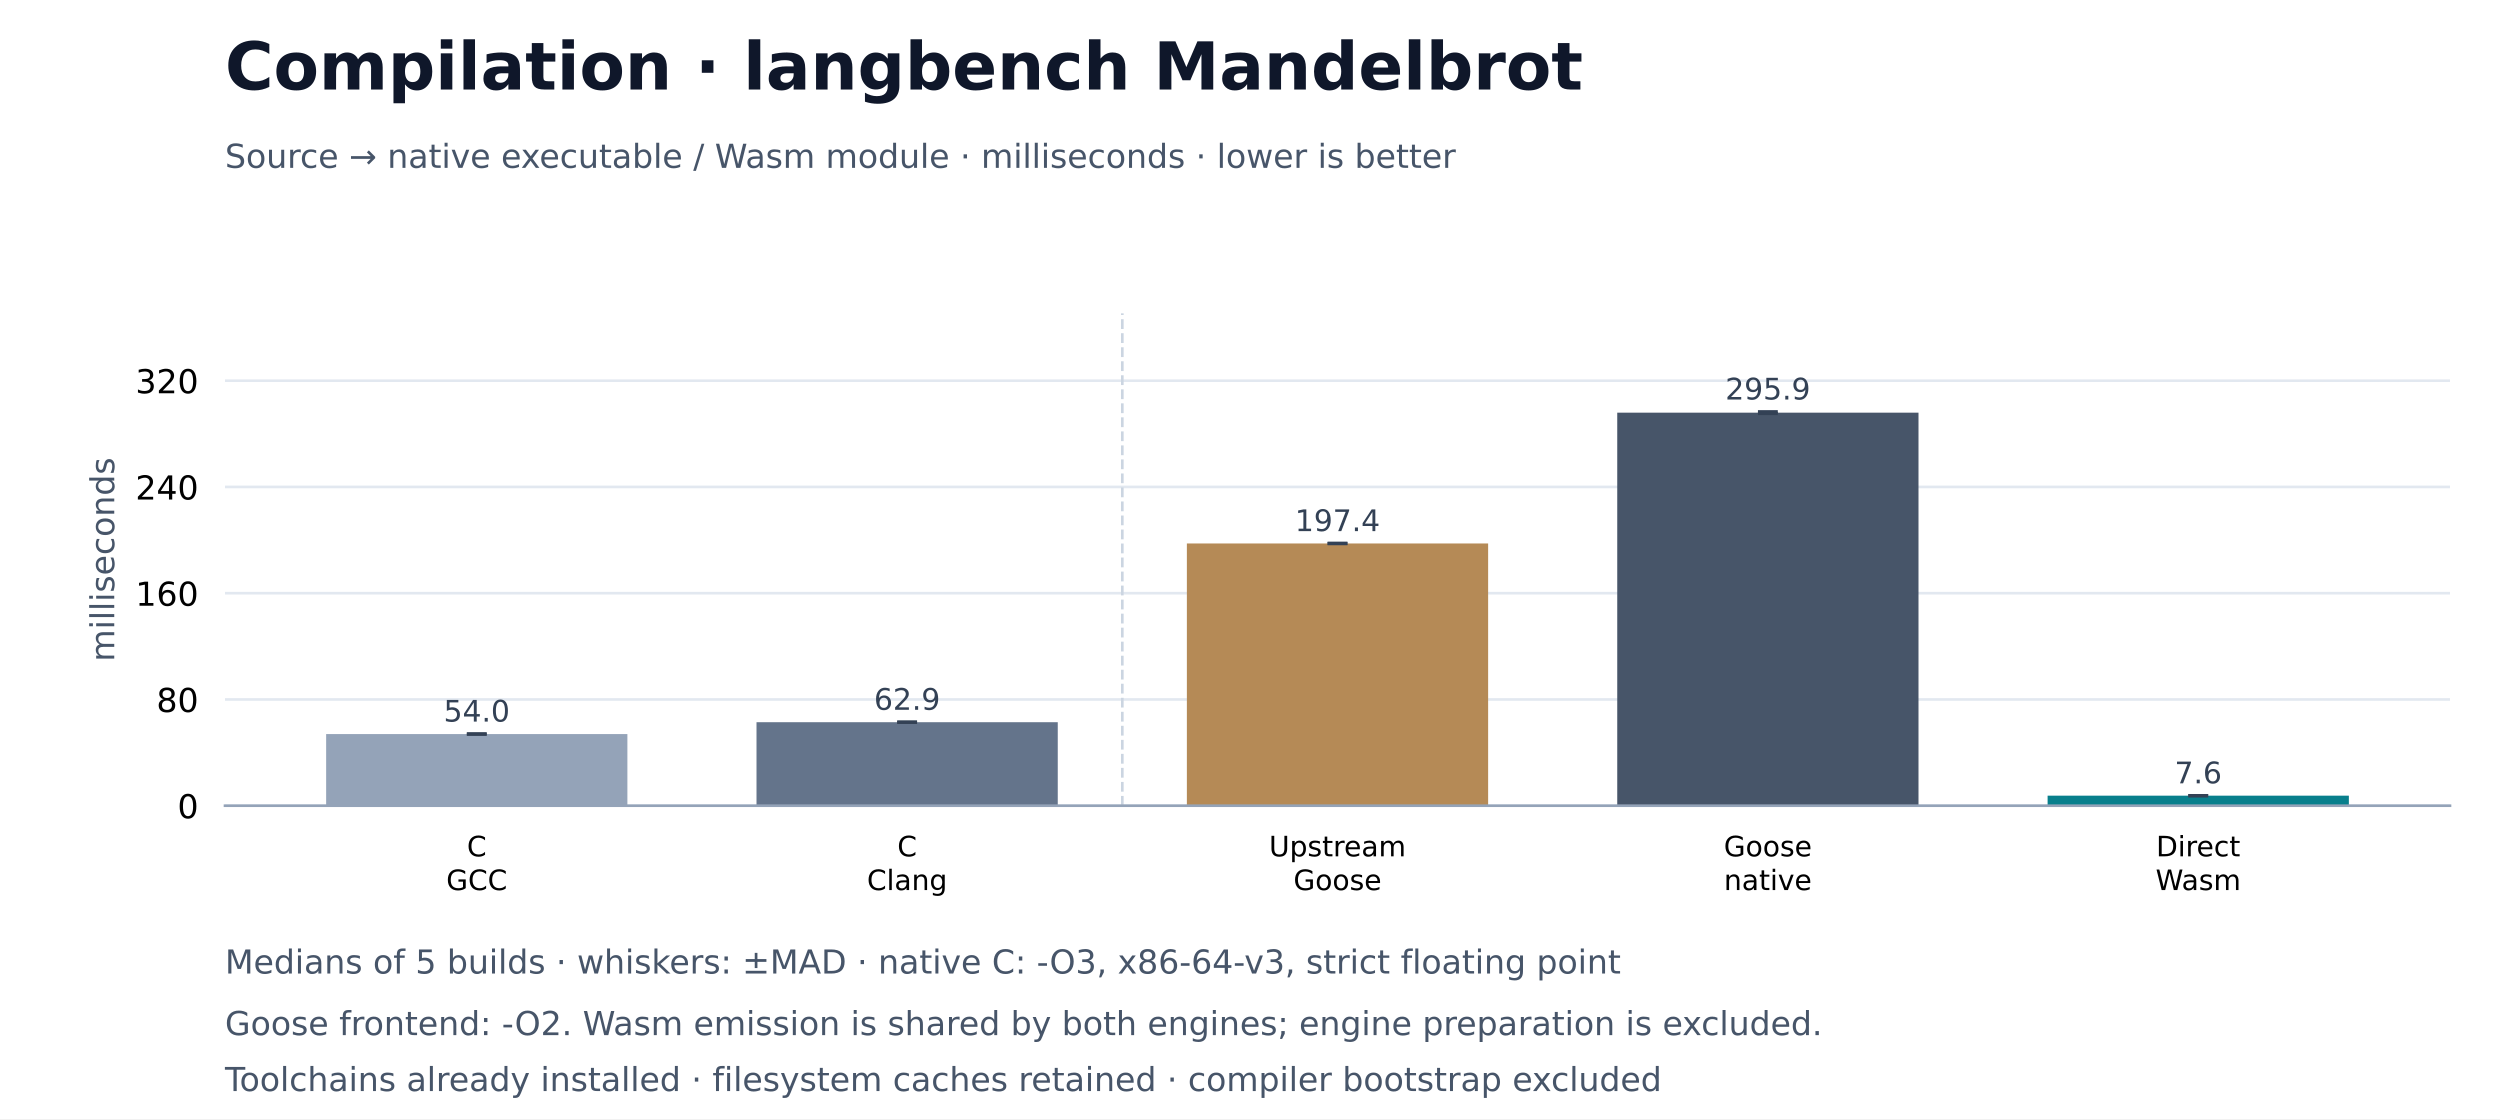
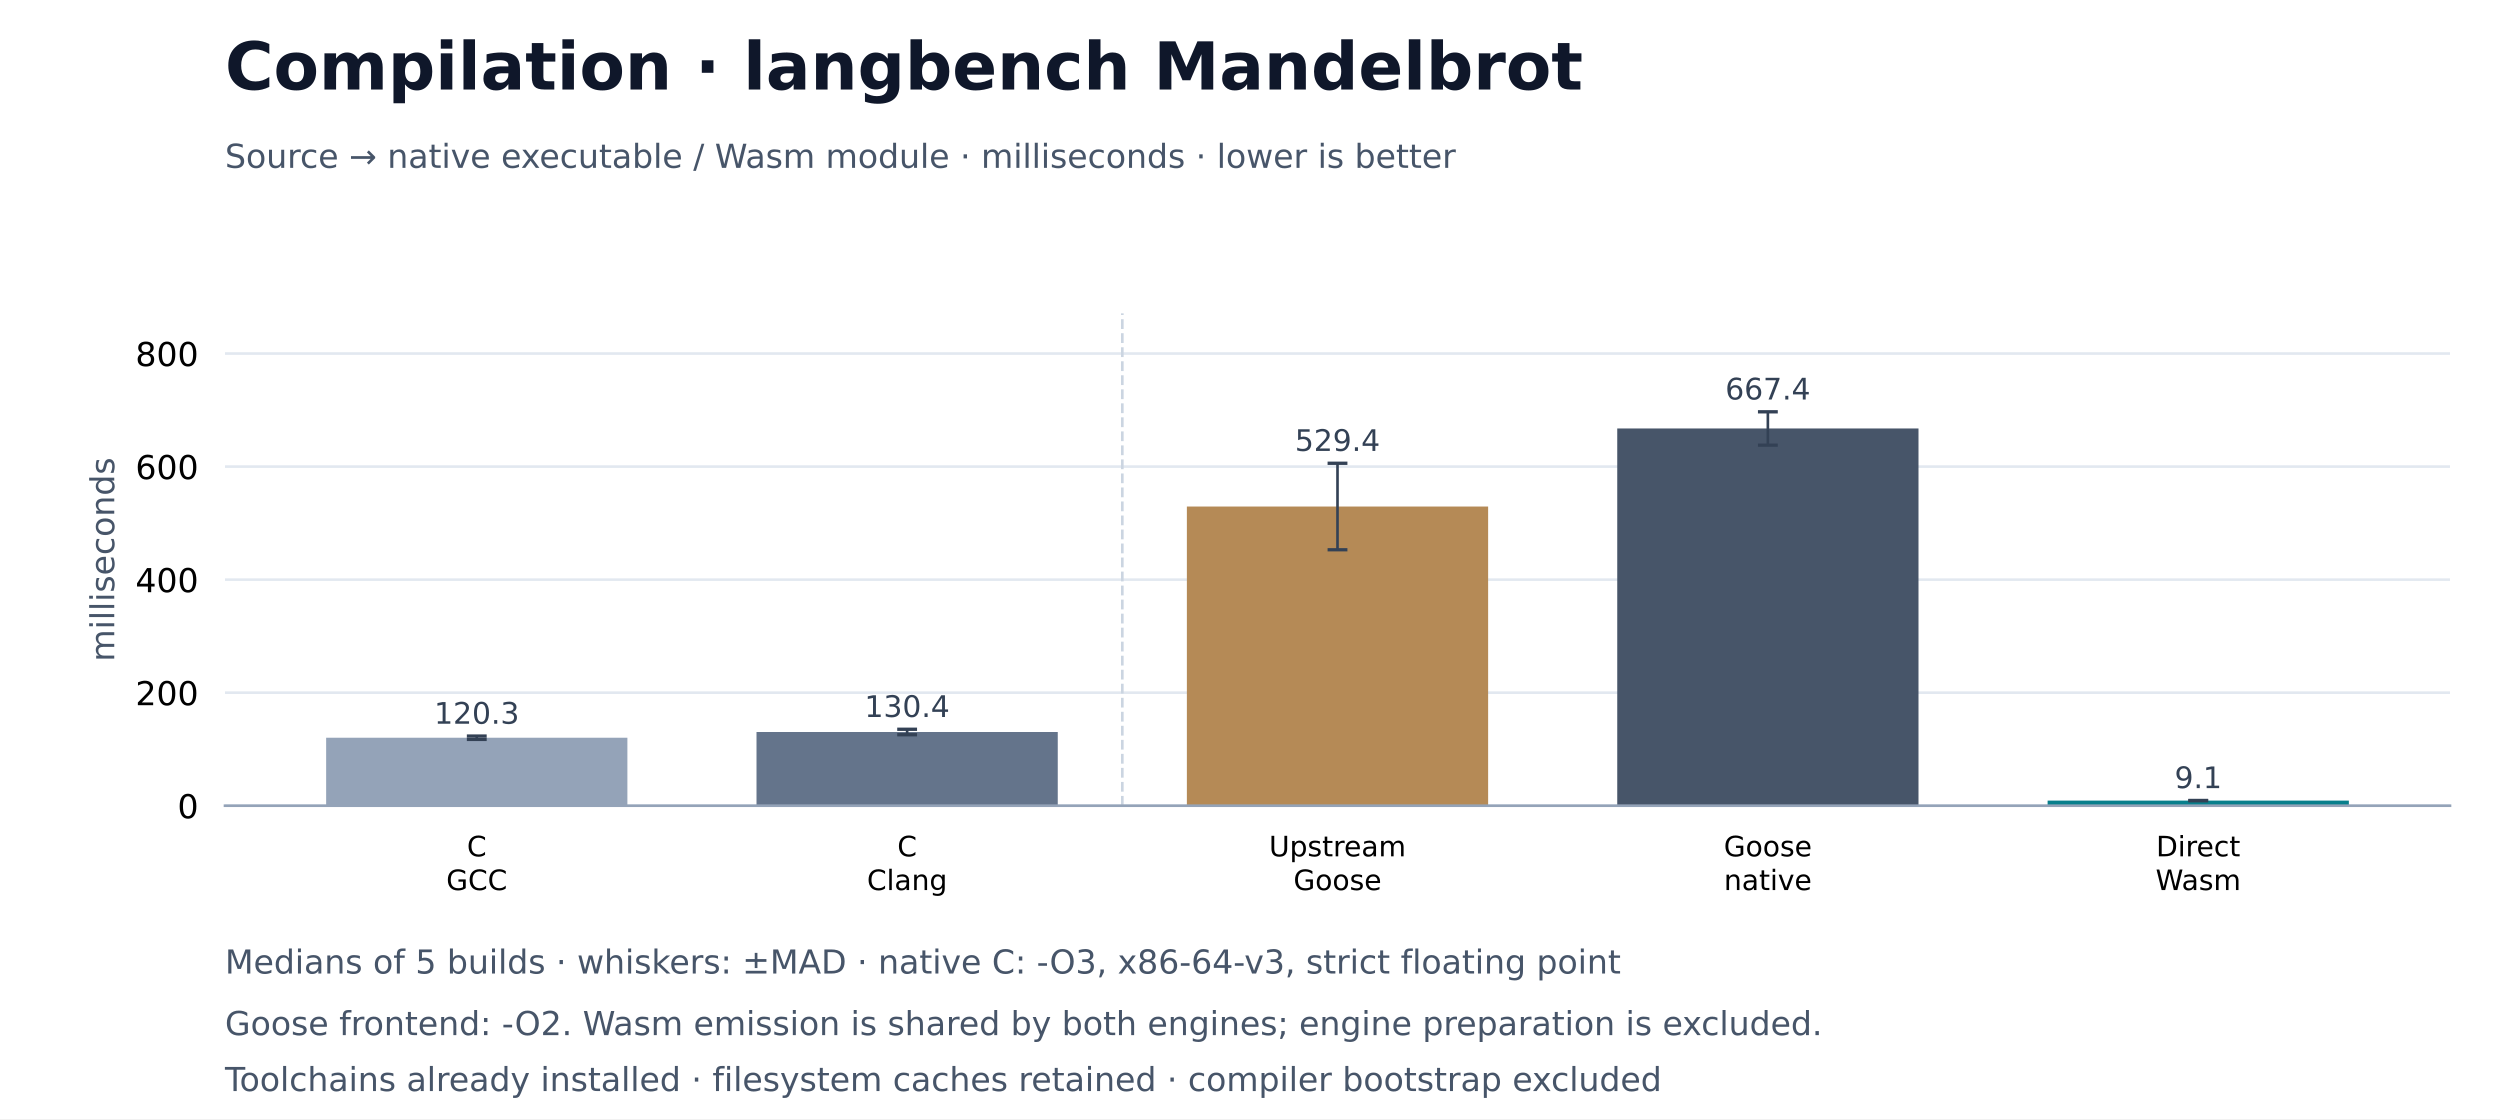
<svg xmlns="http://www.w3.org/2000/svg" xmlns:xlink="http://www.w3.org/1999/xlink" width="756pt" height="338.4pt" viewBox="0 0 756 338.4" version="1.1">
  <defs>
    <style type="text/css">*{stroke-linejoin: round; stroke-linecap: butt}</style>
  </defs>
  <g id="figure_1">
    <g id="patch_1">
      <path d="M 0 338.4 L 756 338.4 L 756 0 L 0 0 z " style="fill: #ffffff" />
    </g>
    <g id="axes_1">
      <g id="patch_2">
        <path d="M 68.04 243.648 L 740.88 243.648 L 740.88 94.752 L 68.04 94.752 z " style="fill: #ffffff" />
      </g>
      <g id="matplotlib.axis_1">
        <g id="xtick_1">
          <g id="line2d_1" />
          <g id="text_1">
            <text style="font-size: 8.5px; font-family: 'DejaVu Sans'" transform="translate(141.206 258.9568)">C</text>
            <text style="font-size: 8.5px; font-family: 'DejaVu Sans'" transform="translate(134.9453 269.1585)">GCC</text>
          </g>
        </g>
        <g id="xtick_2">
          <g id="line2d_2" />
          <g id="text_2">
            <text style="font-size: 8.5px; font-family: 'DejaVu Sans'" transform="translate(271.3492 258.9568)">C</text>
            <text style="font-size: 8.5px; font-family: 'DejaVu Sans'" transform="translate(262.1725 269.1592)">Clang</text>
          </g>
        </g>
        <g id="xtick_3">
          <g id="line2d_3" />
          <g id="text_3">
            <text style="font-size: 8.5px; font-family: 'DejaVu Sans'" transform="translate(383.7585 258.9568)">Upstream</text>
            <text style="font-size: 8.5px; font-family: 'DejaVu Sans'" transform="translate(391.1369 269.1585)">Goose</text>
          </g>
        </g>
        <g id="xtick_4">
          <g id="line2d_4" />
          <g id="text_4">
            <text style="font-size: 8.5px; font-family: 'DejaVu Sans'" transform="translate(521.28 258.9568)">Goose</text>
            <text style="font-size: 8.5px; font-family: 'DejaVu Sans'" transform="translate(521.3279 269.1592)">native</text>
          </g>
        </g>
        <g id="xtick_5">
          <g id="line2d_5" />
          <g id="text_5">
            <text style="font-size: 8.5px; font-family: 'DejaVu Sans'" transform="translate(652.0215 258.9575)">Direct</text>
            <text style="font-size: 8.5px; font-family: 'DejaVu Sans'" transform="translate(651.8575 269.1592)">Wasm</text>
          </g>
        </g>
      </g>
      <g id="matplotlib.axis_2">
        <g id="ytick_1">
          <g id="line2d_6">
            <path d="M 68.04 243.648 L 740.88 243.648 " clip-path="url(#pc4e67d13fe)" style="fill: none; stroke: #e2e8f0; stroke-width: 0.8; stroke-linecap: square" />
          </g>
          <g id="line2d_7" />
          <g id="text_6">
            <text style="font-size: 10px; font-family: 'DejaVu Sans'; text-anchor: end" x="60.04" y="247.447" transform="rotate(-0 60.04 247.4468)">0</text>
          </g>
        </g>
        <g id="ytick_2">
          <g id="line2d_8">
-             <path d="M 68.04 211.517 L 740.88 211.517 " clip-path="url(#pc4e67d13fe)" style="fill: none; stroke: #e2e8f0; stroke-width: 0.8; stroke-linecap: square" />
+             <path d="M 68.04 209.463 L 740.88 209.463 " clip-path="url(#pc4e67d13fe)" style="fill: none; stroke: #e2e8f0; stroke-width: 0.8; stroke-linecap: square" />
          </g>
          <g id="line2d_9" />
          <g id="text_7">
-             <text style="font-size: 10px; font-family: 'DejaVu Sans'; text-anchor: end" x="60.04" y="215.316" transform="rotate(-0 60.04 215.3156)">80</text>
+             <text style="font-size: 10px; font-family: 'DejaVu Sans'; text-anchor: end" x="60.04" y="213.262" transform="rotate(-0 60.04 213.2622)">200</text>
          </g>
        </g>
        <g id="ytick_3">
          <g id="line2d_10">
-             <path d="M 68.04 179.386 L 740.88 179.386 " clip-path="url(#pc4e67d13fe)" style="fill: none; stroke: #e2e8f0; stroke-width: 0.8; stroke-linecap: square" />
+             <path d="M 68.04 175.279 L 740.88 175.279 " clip-path="url(#pc4e67d13fe)" style="fill: none; stroke: #e2e8f0; stroke-width: 0.8; stroke-linecap: square" />
          </g>
          <g id="line2d_11" />
          <g id="text_8">
-             <text style="font-size: 10px; font-family: 'DejaVu Sans'; text-anchor: end" x="60.04" y="183.184" transform="rotate(-0 60.04 183.1844)">160</text>
+             <text style="font-size: 10px; font-family: 'DejaVu Sans'; text-anchor: end" x="60.04" y="179.078" transform="rotate(-0 60.04 179.0776)">400</text>
          </g>
        </g>
        <g id="ytick_4">
          <g id="line2d_12">
-             <path d="M 68.04 147.254 L 740.88 147.254 " clip-path="url(#pc4e67d13fe)" style="fill: none; stroke: #e2e8f0; stroke-width: 0.8; stroke-linecap: square" />
+             <path d="M 68.04 141.094 L 740.88 141.094 " clip-path="url(#pc4e67d13fe)" style="fill: none; stroke: #e2e8f0; stroke-width: 0.8; stroke-linecap: square" />
          </g>
          <g id="line2d_13" />
          <g id="text_9">
-             <text style="font-size: 10px; font-family: 'DejaVu Sans'; text-anchor: end" x="60.04" y="151.053" transform="rotate(-0 60.04 151.0532)">240</text>
+             <text style="font-size: 10px; font-family: 'DejaVu Sans'; text-anchor: end" x="60.04" y="144.893" transform="rotate(-0 60.04 144.8931)">600</text>
          </g>
        </g>
        <g id="ytick_5">
          <g id="line2d_14">
-             <path d="M 68.04 115.123 L 740.88 115.123 " clip-path="url(#pc4e67d13fe)" style="fill: none; stroke: #e2e8f0; stroke-width: 0.8; stroke-linecap: square" />
+             <path d="M 68.04 106.91 L 740.88 106.91 " clip-path="url(#pc4e67d13fe)" style="fill: none; stroke: #e2e8f0; stroke-width: 0.8; stroke-linecap: square" />
          </g>
          <g id="line2d_15" />
          <g id="text_10">
-             <text style="font-size: 10px; font-family: 'DejaVu Sans'; text-anchor: end" x="60.04" y="118.922" transform="rotate(-0 60.04 118.9221)">320</text>
+             <text style="font-size: 10px; font-family: 'DejaVu Sans'; text-anchor: end" x="60.04" y="110.708" transform="rotate(-0 60.04 110.7085)">800</text>
          </g>
        </g>
        <g id="text_11">
          <text style="font-size: 10px; font-family: 'DejaVu Sans'; text-anchor: middle; fill: #475569" x="34.55" y="169.2" transform="rotate(-90 34.55016 169.2)">milliseconds</text>
        </g>
      </g>
      <g id="patch_3">
-         <path d="M 98.624 243.648 L 189.724 243.648 L 189.724 221.975 L 98.624 221.975 z " clip-path="url(#pc4e67d13fe)" style="fill: #94a3b8" />
+         <path d="M 98.624 243.648 L 189.724 243.648 L 189.724 223.09 L 98.624 223.09 z " clip-path="url(#pc4e67d13fe)" style="fill: #94a3b8" />
      </g>
      <g id="patch_4">
-         <path d="M 228.767 243.648 L 319.867 243.648 L 319.867 218.396 L 228.767 218.396 z " clip-path="url(#pc4e67d13fe)" style="fill: #64748b" />
+         <path d="M 228.767 243.648 L 319.867 243.648 L 319.867 221.359 L 228.767 221.359 z " clip-path="url(#pc4e67d13fe)" style="fill: #64748b" />
      </g>
      <g id="patch_5">
-         <path d="M 358.91 243.648 L 450.01 243.648 L 450.01 164.347 L 358.91 164.347 z " clip-path="url(#pc4e67d13fe)" style="fill: #b58a56" />
+         <path d="M 358.91 243.648 L 450.01 243.648 L 450.01 153.169 L 358.91 153.169 z " clip-path="url(#pc4e67d13fe)" style="fill: #b58a56" />
      </g>
      <g id="patch_6">
-         <path d="M 489.053 243.648 L 580.153 243.648 L 580.153 124.786 L 489.053 124.786 z " clip-path="url(#pc4e67d13fe)" style="fill: #475569" />
+         <path d="M 489.053 243.648 L 580.153 243.648 L 580.153 129.575 L 489.053 129.575 z " clip-path="url(#pc4e67d13fe)" style="fill: #475569" />
      </g>
      <g id="patch_7">
-         <path d="M 619.196 243.648 L 710.296 243.648 L 710.296 240.615 L 619.196 240.615 z " clip-path="url(#pc4e67d13fe)" style="fill: #087f8c" />
+         <path d="M 619.196 243.648 L 710.296 243.648 L 710.296 242.098 L 619.196 242.098 z " clip-path="url(#pc4e67d13fe)" style="fill: #087f8c" />
      </g>
      <g id="LineCollection_1">
-         <path d="M 144.174 222.013 L 144.174 221.938 " clip-path="url(#pc4e67d13fe)" style="fill: none; stroke: #334155; stroke-width: 0.8" />
-         <path d="M 274.317 218.426 L 274.317 218.367 " clip-path="url(#pc4e67d13fe)" style="fill: none; stroke: #334155; stroke-width: 0.8" />
-         <path d="M 404.46 164.364 L 404.46 164.329 " clip-path="url(#pc4e67d13fe)" style="fill: none; stroke: #334155; stroke-width: 0.8" />
-         <path d="M 534.603 125.042 L 534.603 124.531 " clip-path="url(#pc4e67d13fe)" style="fill: none; stroke: #334155; stroke-width: 0.8" />
-         <path d="M 664.746 240.631 L 664.746 240.599 " clip-path="url(#pc4e67d13fe)" style="fill: none; stroke: #334155; stroke-width: 0.8" />
+         <path d="M 144.174 223.6 L 144.174 222.58 " clip-path="url(#pc4e67d13fe)" style="fill: none; stroke: #334155; stroke-width: 0.8" />
+         <path d="M 274.317 222.183 L 274.317 220.534 " clip-path="url(#pc4e67d13fe)" style="fill: none; stroke: #334155; stroke-width: 0.8" />
+         <path d="M 404.46 166.246 L 404.46 140.091 " clip-path="url(#pc4e67d13fe)" style="fill: none; stroke: #334155; stroke-width: 0.8" />
+         <path d="M 534.603 134.619 L 534.603 124.531 " clip-path="url(#pc4e67d13fe)" style="fill: none; stroke: #334155; stroke-width: 0.8" />
+         <path d="M 664.746 242.134 L 664.746 242.062 " clip-path="url(#pc4e67d13fe)" style="fill: none; stroke: #334155; stroke-width: 0.8" />
      </g>
      <g id="line2d_16">
        <defs>
          <path id="md6abe20cdd" d="M 3 0 L -3 -0 " style="stroke: #334155" />
        </defs>
        <g clip-path="url(#pc4e67d13fe)">
-           <use xlink:href="#md6abe20cdd" x="144.174" y="222.013" style="fill: #1f77b4; stroke: #334155" />
-           <use xlink:href="#md6abe20cdd" x="274.317" y="218.426" style="fill: #1f77b4; stroke: #334155" />
-           <use xlink:href="#md6abe20cdd" x="404.46" y="164.364" style="fill: #1f77b4; stroke: #334155" />
-           <use xlink:href="#md6abe20cdd" x="534.603" y="125.042" style="fill: #1f77b4; stroke: #334155" />
-           <use xlink:href="#md6abe20cdd" x="664.746" y="240.631" style="fill: #1f77b4; stroke: #334155" />
+           <use xlink:href="#md6abe20cdd" x="144.174" y="223.6" style="fill: #1f77b4; stroke: #334155" />
+           <use xlink:href="#md6abe20cdd" x="274.317" y="222.183" style="fill: #1f77b4; stroke: #334155" />
+           <use xlink:href="#md6abe20cdd" x="404.46" y="166.246" style="fill: #1f77b4; stroke: #334155" />
+           <use xlink:href="#md6abe20cdd" x="534.603" y="134.619" style="fill: #1f77b4; stroke: #334155" />
+           <use xlink:href="#md6abe20cdd" x="664.746" y="242.134" style="fill: #1f77b4; stroke: #334155" />
        </g>
      </g>
      <g id="line2d_17">
        <g clip-path="url(#pc4e67d13fe)">
-           <use xlink:href="#md6abe20cdd" x="144.174" y="221.938" style="fill: #1f77b4; stroke: #334155" />
-           <use xlink:href="#md6abe20cdd" x="274.317" y="218.367" style="fill: #1f77b4; stroke: #334155" />
-           <use xlink:href="#md6abe20cdd" x="404.46" y="164.329" style="fill: #1f77b4; stroke: #334155" />
+           <use xlink:href="#md6abe20cdd" x="144.174" y="222.58" style="fill: #1f77b4; stroke: #334155" />
+           <use xlink:href="#md6abe20cdd" x="274.317" y="220.534" style="fill: #1f77b4; stroke: #334155" />
+           <use xlink:href="#md6abe20cdd" x="404.46" y="140.091" style="fill: #1f77b4; stroke: #334155" />
          <use xlink:href="#md6abe20cdd" x="534.603" y="124.531" style="fill: #1f77b4; stroke: #334155" />
-           <use xlink:href="#md6abe20cdd" x="664.746" y="240.599" style="fill: #1f77b4; stroke: #334155" />
+           <use xlink:href="#md6abe20cdd" x="664.746" y="242.062" style="fill: #1f77b4; stroke: #334155" />
        </g>
      </g>
      <g id="line2d_18">
        <path d="M 339.388 243.648 L 339.388 94.752 " clip-path="url(#pc4e67d13fe)" style="fill: none; stroke-dasharray: 2.96,1.28; stroke-dashoffset: 0; stroke: #cbd5e1; stroke-width: 0.8" />
      </g>
      <g id="patch_8">
        <path d="M 68.04 243.648 L 740.88 243.648 " style="fill: none; stroke: #94a3b8; stroke-width: 0.8; stroke-linejoin: miter; stroke-linecap: square" />
      </g>
      <g id="text_12">
-         <text style="font-size: 9px; font-family: 'DejaVu Sans'; text-anchor: middle; fill: #334155" x="144.174" y="218.216" transform="rotate(-0 144.1737 218.2157)">54.0</text>
+         <text style="font-size: 9px; font-family: 'DejaVu Sans'; text-anchor: middle; fill: #334155" x="144.174" y="218.858" transform="rotate(-0 144.1737 218.8576)">120.3</text>
      </g>
      <g id="text_13">
-         <text style="font-size: 9px; font-family: 'DejaVu Sans'; text-anchor: middle; fill: #334155" x="274.317" y="214.644" transform="rotate(-0 274.3169 214.6442)">62.9</text>
+         <text style="font-size: 9px; font-family: 'DejaVu Sans'; text-anchor: middle; fill: #334155" x="274.317" y="216.812" transform="rotate(-0 274.3169 216.8118)">130.4</text>
      </g>
      <g id="text_14">
-         <text style="font-size: 9px; font-family: 'DejaVu Sans'; text-anchor: middle; fill: #334155" x="404.46" y="160.607" transform="rotate(-0 404.46 160.607)">197.4</text>
+         <text style="font-size: 9px; font-family: 'DejaVu Sans'; text-anchor: middle; fill: #334155" x="404.46" y="136.368" transform="rotate(-0 404.46 136.3683)">529.4</text>
      </g>
      <g id="text_15">
-         <text style="font-size: 9px; font-family: 'DejaVu Sans'; text-anchor: middle; fill: #334155" x="534.603" y="120.809" transform="rotate(-0 534.6031 120.8088)">295.9</text>
+         <text style="font-size: 9px; font-family: 'DejaVu Sans'; text-anchor: middle; fill: #334155" x="534.603" y="120.809" transform="rotate(-0 534.6031 120.8088)">667.4</text>
      </g>
      <g id="text_16">
-         <text style="font-size: 9px; font-family: 'DejaVu Sans'; text-anchor: middle; fill: #334155" x="664.746" y="236.877" transform="rotate(-0 664.7463 236.8767)">7.6</text>
+         <text style="font-size: 9px; font-family: 'DejaVu Sans'; text-anchor: middle; fill: #334155" x="664.746" y="238.34" transform="rotate(-0 664.7463 238.3395)">9.1</text>
      </g>
    </g>
    <g id="text_17">
      <text style="font-weight: 700; font-size: 20px; font-family: 'DejaVu Sans'; text-anchor: start; fill: #0f172a" x="68.04" y="27.072" transform="rotate(-0 68.04 27.072)">Compilation · langbench Mandelbrot</text>
    </g>
    <g id="text_18">
      <text style="font-size: 10px; font-family: 'DejaVu Sans'; text-anchor: start; fill: #475569" x="68.04" y="50.76" transform="rotate(-0 68.04 50.76)">Source → native executable / Wasm module · milliseconds · lower is better</text>
    </g>
    <g id="text_19">
      <text style="font-size: 10px; font-family: 'DejaVu Sans'; text-anchor: start; fill: #475569" x="68.04" y="294.408" transform="rotate(-0 68.04 294.408)">Medians of 5 builds · whiskers: ±MAD · native C: -O3, x86-64-v3, strict floating point</text>
    </g>
    <g id="text_20">
      <text style="font-size: 10px; font-family: 'DejaVu Sans'; text-anchor: start; fill: #475569" x="68.04" y="313.02" transform="rotate(-0 68.04 313.02)">Goose frontend: -O2. Wasm emission is shared by both engines; engine preparation is excluded.</text>
    </g>
    <g id="text_21">
      <text style="font-size: 10px; font-family: 'DejaVu Sans'; text-anchor: start; fill: #475569" x="68.04" y="329.94" transform="rotate(-0 68.04 329.94)">Toolchains already installed · filesystem caches retained · compiler bootstrap excluded</text>
    </g>
  </g>
  <defs>
    <clipPath id="pc4e67d13fe">
      <rect x="68.04" y="94.752" width="672.84" height="148.896" />
    </clipPath>
  </defs>
</svg>
